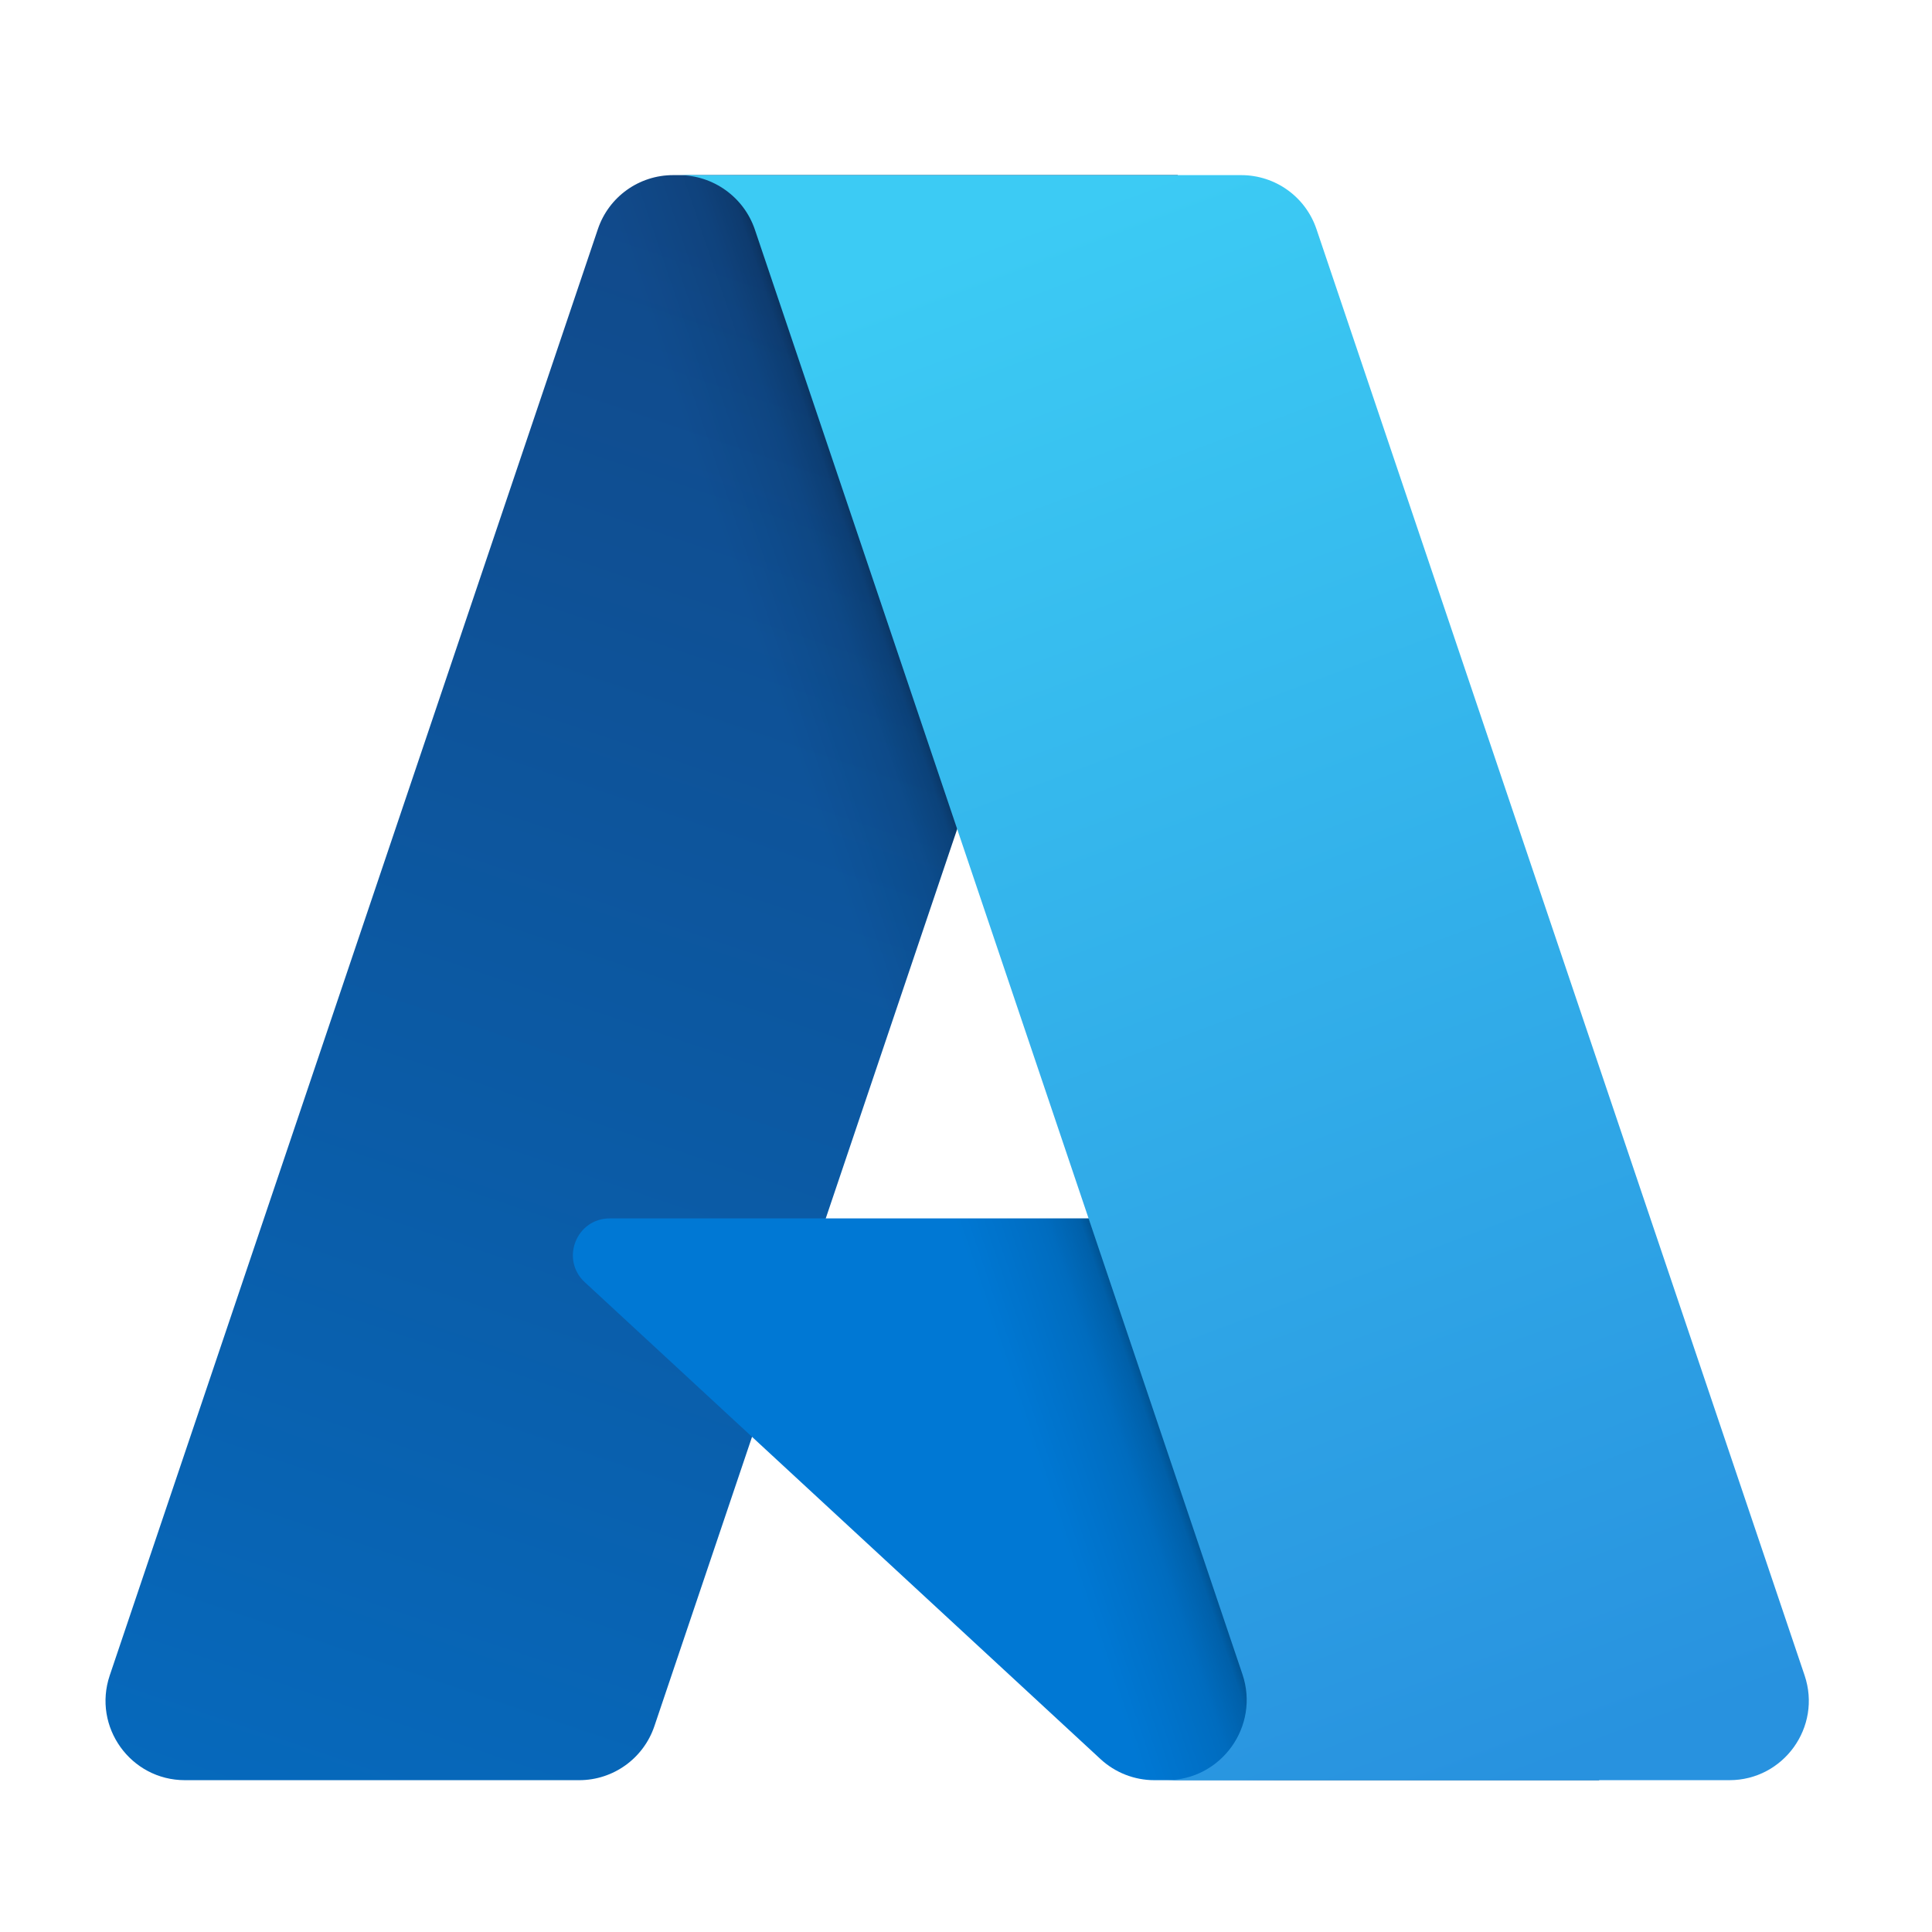
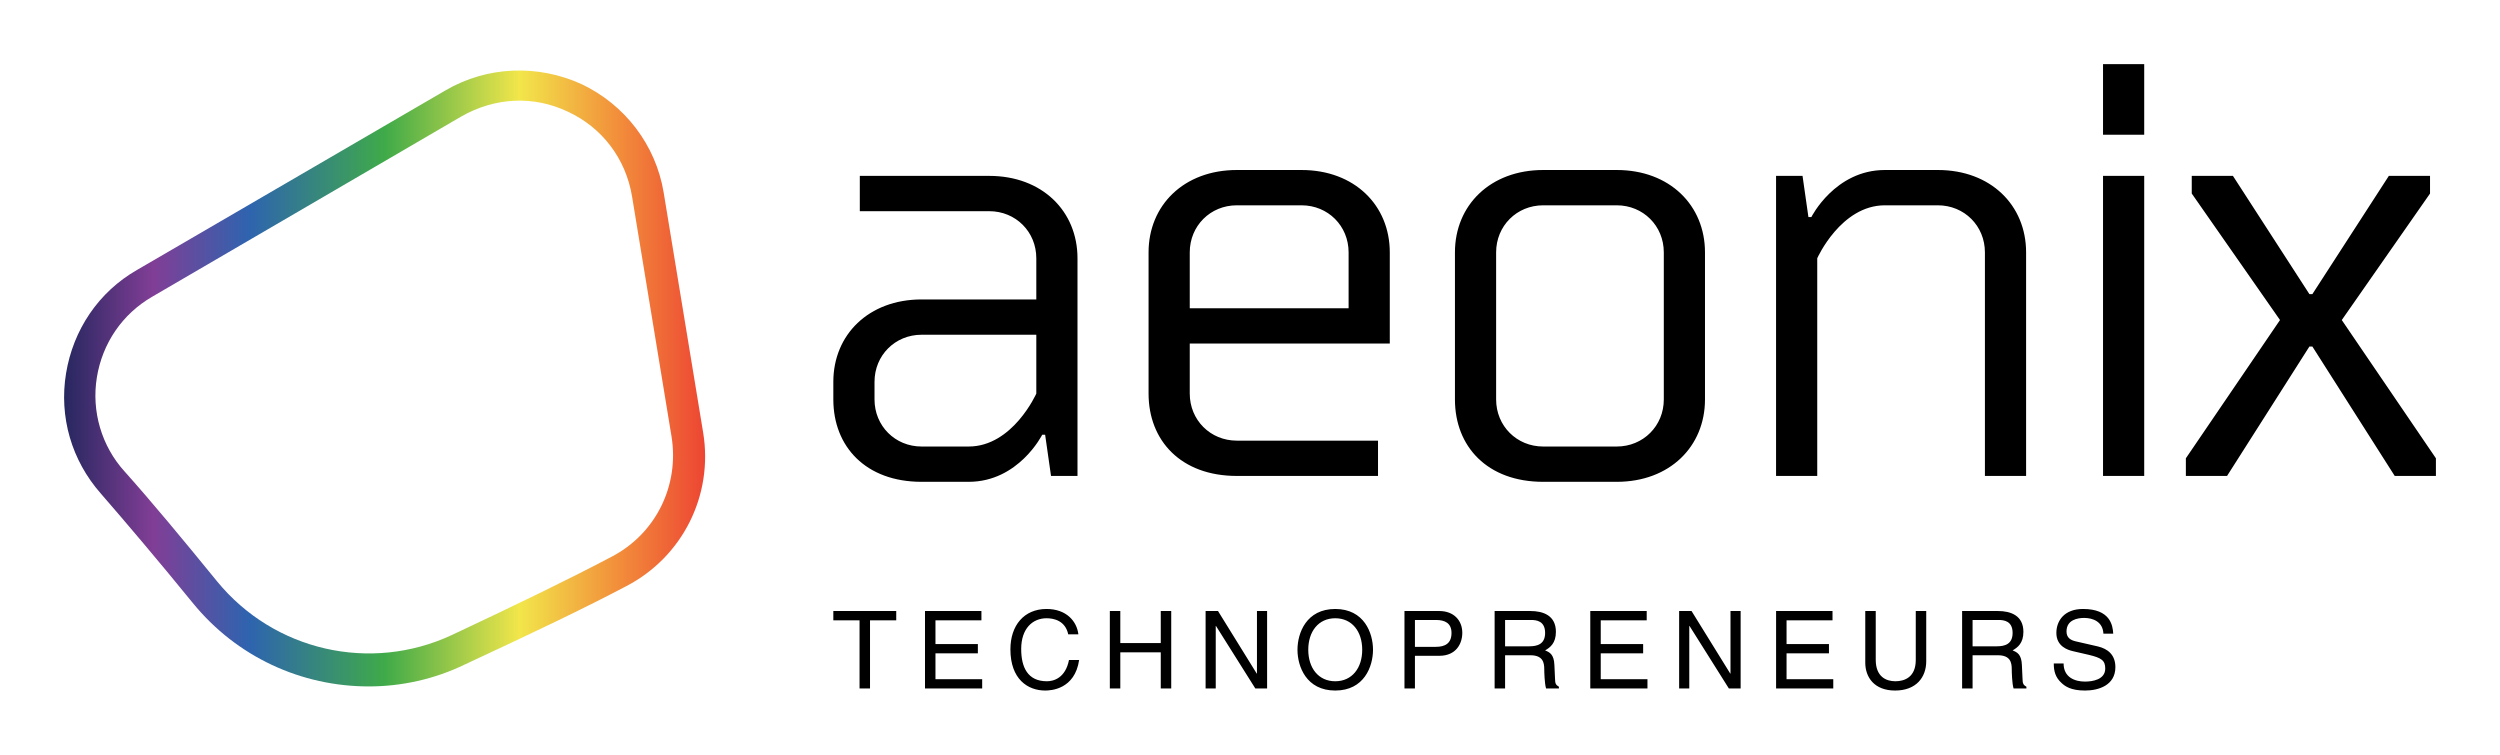
- <svg xmlns="http://www.w3.org/2000/svg" width="100%" height="100%" viewBox="0 0 65 65" fill="none">
-   <path d="M20.115 7.708C20.481 6.622 21.499 5.892 22.645 5.892H39.628L22.016 58.075C21.649 59.161 20.632 59.892 19.486 59.892H6.222C4.395 59.892 3.108 58.098 3.692 56.368L20.115 7.708Z" fill="url(#paint0_linear_2532_530598)" />
-   <path d="M47.224 40.992H20.514C19.388 40.992 18.847 42.374 19.674 43.138L37.025 59.182C37.519 59.639 38.166 59.892 38.838 59.892H53.803L47.224 40.992Z" fill="#0078D4" />
-   <path d="M22.645 5.892C21.499 5.892 20.481 6.622 20.115 7.708L3.692 56.368C3.108 58.098 4.395 59.892 6.222 59.892H19.486C20.631 59.892 21.649 59.161 22.016 58.075L25.283 48.394L36.834 59.174C37.328 59.635 37.979 59.892 38.655 59.892H53.803L47.224 40.992H27.781L39.628 5.892H22.645Z" fill="url(#paint1_linear_2532_530598)" />
-   <path d="M44.291 7.708C43.925 6.622 42.907 5.892 41.761 5.892H22.753H22.84C23.998 5.892 25.027 6.631 25.398 7.728L41.8 56.328C42.391 58.078 41.089 59.892 39.242 59.892H38.953H58.184C60.01 59.892 61.298 58.098 60.714 56.368L44.291 7.708Z" fill="url(#paint2_linear_2532_530598)" />
-   <defs>
-     <linearGradient id="paint0_linear_2532_530598" x1="22.551" y1="7.761" x2="4.939" y2="59.79" gradientUnits="userSpaceOnUse">
-       <stop stop-color="#114A8B" />
-       <stop offset="1" stop-color="#0669BC" />
-     </linearGradient>
-     <linearGradient id="paint1_linear_2532_530598" x1="36.622" y1="40.997" x2="32.551" y2="42.374" gradientUnits="userSpaceOnUse">
-       <stop stop-opacity="0.3" />
-       <stop offset="0.071" stop-opacity="0.2" />
-       <stop offset="0.321" stop-opacity="0.1" />
-       <stop offset="0.623" stop-opacity="0.05" />
-       <stop offset="1" stop-opacity="0" />
-     </linearGradient>
-     <linearGradient id="paint2_linear_2532_530598" x1="33.716" y1="7.761" x2="53.049" y2="59.267" gradientUnits="userSpaceOnUse">
-       <stop stop-color="#3CCBF4" />
-       <stop offset="1" stop-color="#2892DF" />
-     </linearGradient>
-   </defs>
+ <svg xmlns="http://www.w3.org/2000/svg" version="1.1" width="3162.162" height="954.521" viewBox="0 0 3162.162 954.521">
+   <g transform="scale(8.108108) translate(10, 10)">
+     <defs id="SvgjsDefs1096">
+       <linearGradient id="SvgjsLinearGradient1103">
+         <stop id="SvgjsStop1104" stop-color="#26275f" offset="0" />
+         <stop id="SvgjsStop1105" stop-color="#813e96" offset="0.14" />
+         <stop id="SvgjsStop1106" stop-color="#2e64af" offset="0.29" />
+         <stop id="SvgjsStop1107" stop-color="#3faa49" offset="0.5" />
+         <stop id="SvgjsStop1108" stop-color="#f2e64a" offset="0.71" />
+         <stop id="SvgjsStop1109" stop-color="#f2903b" offset="0.86" />
+         <stop id="SvgjsStop1110" stop-color="#ed4533" offset="1" />
+       </linearGradient>
+     </defs>
+     <g id="SvgjsG1097" featureKey="nRdZyp-0" transform="matrix(1.233149,0,0,1.233149,-12.0289,-11.55746)" fill="url(#SvgjsLinearGradient1103)">
+       <path d="M48.3,88.1c-8.5,0-16.7-3.7-22.3-10.6c-4.4-5.4-8.3-10-11.6-13.8c-3.7-4.2-5.3-9.7-4.4-15.2c0.9-5.5,4.1-10.3,9-13.1h0  l39-22.7c5.3-3.1,11.7-3.3,17.2-0.8c5.5,2.6,9.4,7.7,10.4,13.7l5,30.4c1.3,7.9-2.6,15.7-9.7,19.4c-5.1,2.7-12,6-20.4,9.9  C56.6,87.2,52.4,88.1,48.3,88.1z M20.9,38.8c-3.8,2.2-6.3,5.9-7,10.2c-0.7,4.3,0.6,8.7,3.5,11.9c3.4,3.8,7.3,8.5,11.7,13.9  c7.2,8.8,19.4,11.6,29.7,6.8c8.3-3.9,15.1-7.2,20.2-9.9c5.6-2.9,8.6-9,7.6-15.2l-5-30.4c-0.8-4.8-3.8-8.7-8.1-10.7  c-4.4-2.1-9.3-1.8-13.5,0.6L20.9,38.8L20.9,38.8z" />
+     </g>
+     <g id="SvgjsG1098" featureKey="Q4qmbg-0" transform="matrix(4.589042,0,0,4.589042,116.7877,-27.53425)" fill="#000000">
+       <path d="M9 20 l-0.9 0 l-0.2 -1.4 l-0.1 0 s-0.8 1.6 -2.5 1.6 l-1.6 0 c-1.9 0 -3 -1.2 -3 -2.8 l0 -0.6 c0 -1.6 1.2 -2.8 3 -2.8 l3.9 0 l0 -1.4 c0 -0.9 -0.7 -1.6 -1.6 -1.6 l-4.4 0 l0 -1.2 l4.4 0 c1.8 0 3 1.2 3 2.8 l0 7.4 z M3.7 19 l1.6 0 c1.5 0 2.3 -1.8 2.3 -1.8 l0 -2 l-3.9 0 c-0.9 0 -1.6 0.7 -1.6 1.6 l0 0.6 c0 0.9 0.7 1.6 1.6 1.6 z M19.216 20 l-4.8 0 c-1.9 0 -3 -1.2 -3 -2.8 l0 -4.8 c0 -1.6 1.2 -2.8 3 -2.8 l2.2 0 c1.8 0 3 1.2 3 2.8 l0 3.1 l-6.8 0 l0 1.7 c0 0.9 0.7 1.6 1.6 1.6 l4.8 0 l0 1.2 z M12.816 12.4 l0 1.9 l5.4 0 l0 -1.9 c0 -0.9 -0.7 -1.6 -1.6 -1.6 l-2.2 0 c-0.9 0 -1.6 0.7 -1.6 1.6 z M23.231 12.4 l0 5 c0 0.9 0.7 1.6 1.6 1.6 l2.5 0 c0.9 0 1.6 -0.7 1.6 -1.6 l0 -5 c0 -0.9 -0.7 -1.6 -1.6 -1.6 l-2.5 0 c-0.9 0 -1.6 0.7 -1.6 1.6 z M21.831 17.4 l0 -5 c0 -1.6 1.2 -2.8 3 -2.8 l2.5 0 c1.8 0 3 1.2 3 2.8 l0 5 c0 1.6 -1.2 2.8 -3 2.8 l-2.5 0 c-1.9 0 -3 -1.2 -3 -2.8 z M41.247 20 l-1.4 0 l0 -7.6 c0 -0.9 -0.7 -1.6 -1.6 -1.6 l-1.8 0 c-1.5 0 -2.3 1.8 -2.3 1.8 l0 7.4 l-1.4 0 l0 -10.2 l0.9 0 l0.2 1.4 l0.1 0 s0.8 -1.6 2.5 -1.6 l1.8 0 c1.8 0 3 1.2 3 2.8 l0 7.6 z M45.262 9.8 l0 10.2 l-1.4 0 l0 -10.2 l1.4 0 z M45.262 6 l0 2.4 l-1.4 0 l0 -2.4 l1.4 0 z M53.778 20 l-2.8 -4.4 l-0.1 0 l-2.8 4.4 l-1.4 0 l0 -0.6 l3.2 -4.7 l-3 -4.3 l0 -0.6 l1.4 0 l2.6 4.02 l0.1 0 l2.6 -4.02 l1.4 0 l0 0.6 l-3 4.3 l3.2 4.7 l0 0.6 l-1.4 0 z" />
+     </g>
+     <g id="SvgjsG1099" featureKey="sloganFeature-0" transform="matrix(0.8415525,0,0,0.8415525,119.7644,80.57343)" fill="#000000">
+       <path d="M0.28 7.36 l0 -1.72 l11.66 0 l0 1.72 l-4.86 0 l0 12.64 l-1.94 0 l0 -12.64 l-4.86 0 z M27.872 18.28 l0 1.72 l-10.6 0 l0 -14.36 l10.46 0 l0 1.72 l-8.52 0 l0 4.4 l7.86 0 l0 1.72 l-7.86 0 l0 4.8 l8.66 0 z M45.704 9.96 l-1.88 0 c-0.54 -2.52 -2.64 -2.98 -4.02 -2.98 c-2.6 0 -4.7 1.92 -4.7 5.7 c0 3.38 1.2 5.98 4.76 5.98 c1.26 0 3.44 -0.6 4.1 -3.94 l1.88 0 c-0.8 5.42 -5.2 5.66 -6.28 5.66 c-3.26 0 -6.46 -2.12 -6.46 -7.64 c0 -4.42 2.52 -7.48 6.7 -7.48 c3.7 0 5.62 2.3 5.9 4.7 z M60.976 11.58 l0 -5.94 l1.94 0 l0 14.36 l-1.94 0 l0 -6.7 l-7.5 0 l0 6.7 l-1.94 0 l0 -14.36 l1.94 0 l0 5.94 l7.5 0 z M78.808 17.24 l0 -11.6 l1.88 0 l0 14.36 l-2.18 0 l-7.3 -11.6 l-0.04 0 l0 11.6 l-1.88 0 l0 -14.36 l2.3 0 l7.18 11.6 l0.04 0 z M98.32 12.82 c0 -3.38 -1.88 -5.84 -5 -5.84 s-5 2.46 -5 5.84 s1.88 5.84 5 5.84 s5 -2.46 5 -5.84 z M100.32 12.82 c0 3.1 -1.64 7.56 -7 7.56 s-7 -4.46 -7 -7.56 s1.64 -7.56 7 -7.56 s7 4.46 7 7.56 z M108.092 7.3 l0 4.98 l3.86 0 c1.74 0 2.92 -0.64 2.92 -2.58 c0 -1.82 -1.24 -2.4 -2.84 -2.4 l-3.94 0 z M108.092 13.94 l0 6.06 l-1.94 0 l0 -14.36 l6.46 0 c2.66 0 4.26 1.72 4.26 4.04 c0 2 -1.14 4.26 -4.26 4.26 l-4.52 0 z M124.804 13.84 l0 6.16 l-1.94 0 l0 -14.36 l6.64 0 c2.36 0 4.72 0.82 4.72 3.86 c0 2.12 -1.08 2.9 -2 3.44 c0.82 0.34 1.64 0.7 1.72 2.7 l0.12 2.6 c0.02 0.8 0.12 1.1 0.72 1.44 l0 0.32 l-2.38 0 c-0.28 -0.88 -0.34 -3.06 -0.34 -3.6 c0 -1.18 -0.24 -2.56 -2.56 -2.56 l-4.7 0 z M124.804 7.3 l0 4.88 l4.5 0 c1.42 0 2.92 -0.36 2.92 -2.48 c0 -2.22 -1.62 -2.4 -2.58 -2.4 l-4.84 0 z M151.196 18.28 l0 1.72 l-10.6 0 l0 -14.36 l10.46 0 l0 1.72 l-8.52 0 l0 4.4 l7.86 0 l0 1.72 l-7.86 0 l0 4.8 l8.66 0 z M166.588 17.24 l0 -11.6 l1.88 0 l0 14.36 l-2.18 0 l-7.3 -11.6 l-0.04 0 l0 11.6 l-1.88 0 l0 -14.36 l2.3 0 l7.18 11.6 l0.04 0 z M185.64 18.28 l0 1.72 l-10.6 0 l0 -14.36 l10.46 0 l0 1.72 l-8.52 0 l0 4.4 l7.86 0 l0 1.72 l-7.86 0 l0 4.8 l8.66 0 z M200.932 5.64 l1.94 0 l0 9.32 c0 2.94 -1.84 5.42 -5.78 5.42 c-3.86 0 -5.52 -2.48 -5.52 -5.16 l0 -9.58 l1.94 0 l0 9.04 c0 3.12 1.9 3.98 3.64 3.98 c1.78 0 3.78 -0.82 3.78 -3.94 l0 -9.08 z M211.464 13.84 l0 6.16 l-1.94 0 l0 -14.36 l6.64 0 c2.36 0 4.72 0.82 4.72 3.86 c0 2.12 -1.08 2.9 -2 3.44 c0.82 0.34 1.64 0.7 1.72 2.7 l0.12 2.6 c0.02 0.8 0.12 1.1 0.72 1.44 l0 0.32 l-2.38 0 c-0.28 -0.88 -0.34 -3.06 -0.34 -3.6 c0 -1.18 -0.24 -2.56 -2.56 -2.56 l-4.7 0 z M211.464 7.3 l0 4.88 l4.5 0 c1.42 0 2.92 -0.36 2.92 -2.48 c0 -2.22 -1.62 -2.4 -2.58 -2.4 l-4.84 0 z M237.536 9.84 l-1.82 0 c-0.1 -2.22 -1.94 -2.92 -3.56 -2.92 c-1.22 0 -3.28 0.34 -3.28 2.52 c0 1.22 0.86 1.62 1.7 1.82 l4.1 0.94 c1.86 0.44 3.26 1.56 3.26 3.84 c0 3.4 -3.16 4.34 -5.62 4.34 c-2.66 0 -3.7 -0.8 -4.34 -1.38 c-1.22 -1.1 -1.46 -2.3 -1.46 -3.64 l1.82 0 c0 2.6 2.12 3.36 3.96 3.36 c1.4 0 3.76 -0.36 3.76 -2.42 c0 -1.5 -0.7 -1.98 -3.06 -2.54 l-2.94 -0.68 c-0.94 -0.22 -3.06 -0.88 -3.06 -3.38 c0 -2.24 1.46 -4.44 4.94 -4.44 c5.02 0 5.52 3 5.6 4.58 z" />
+     </g>
+   </g>
</svg>
